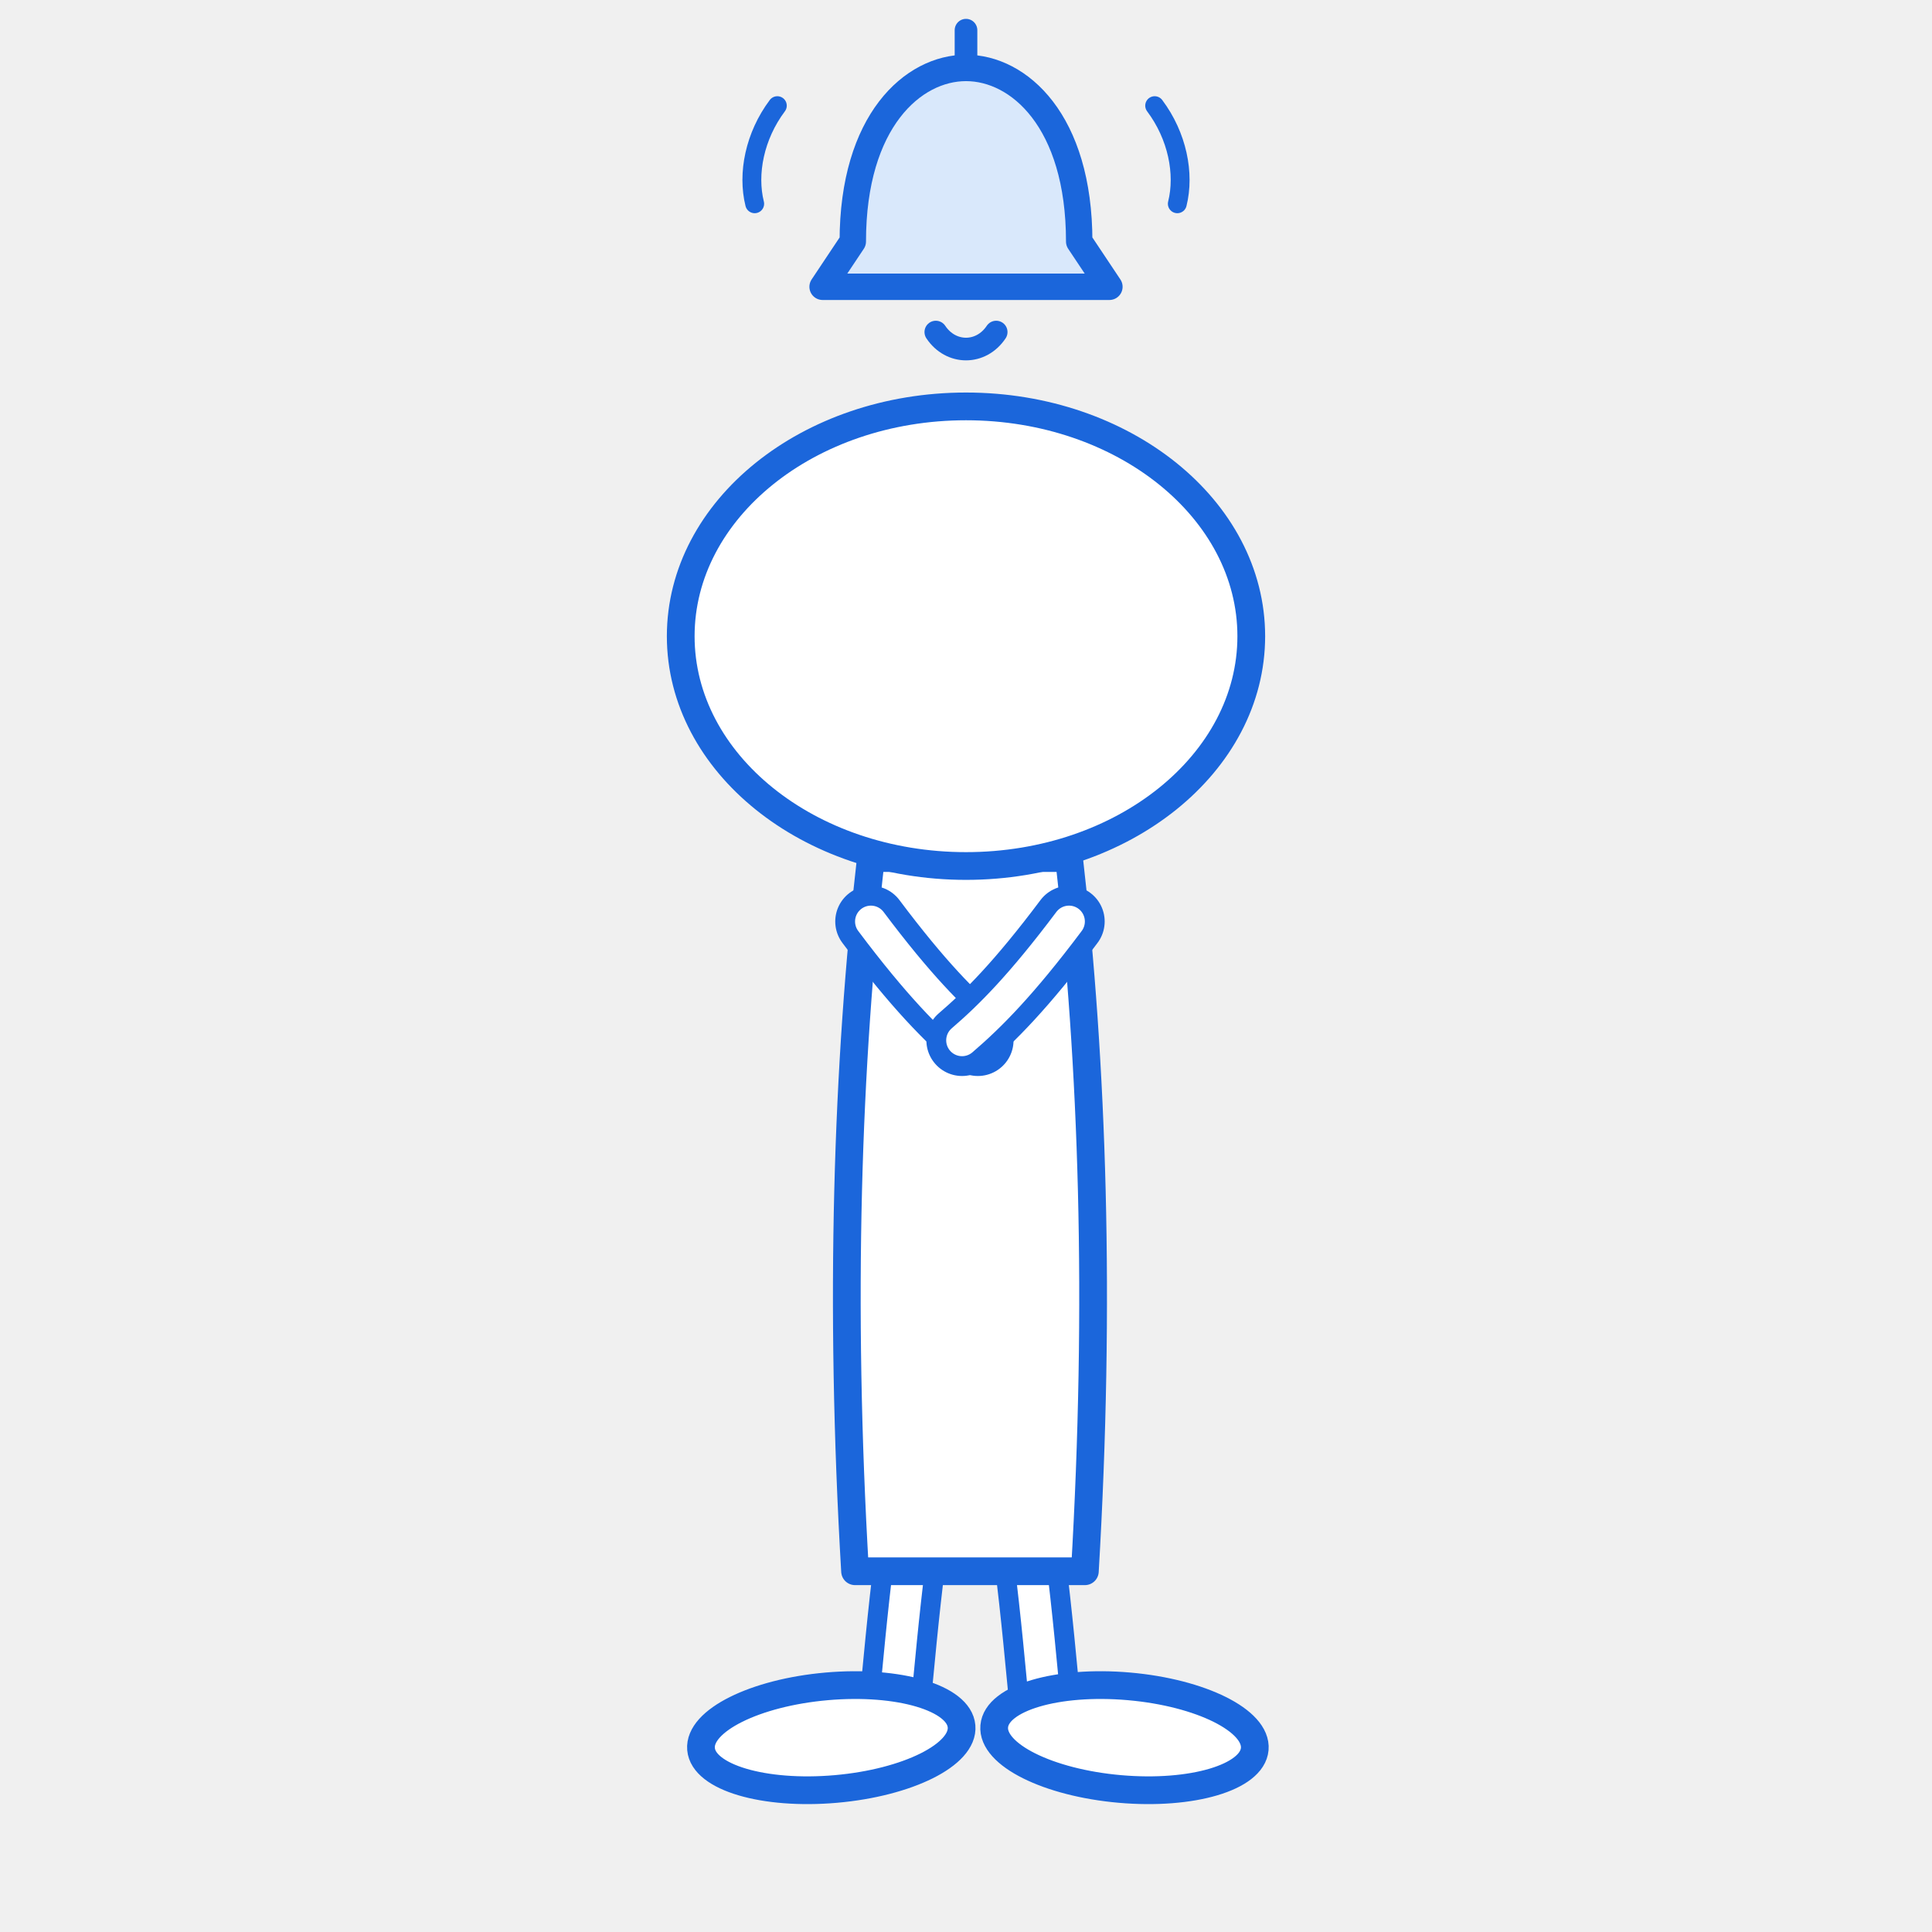
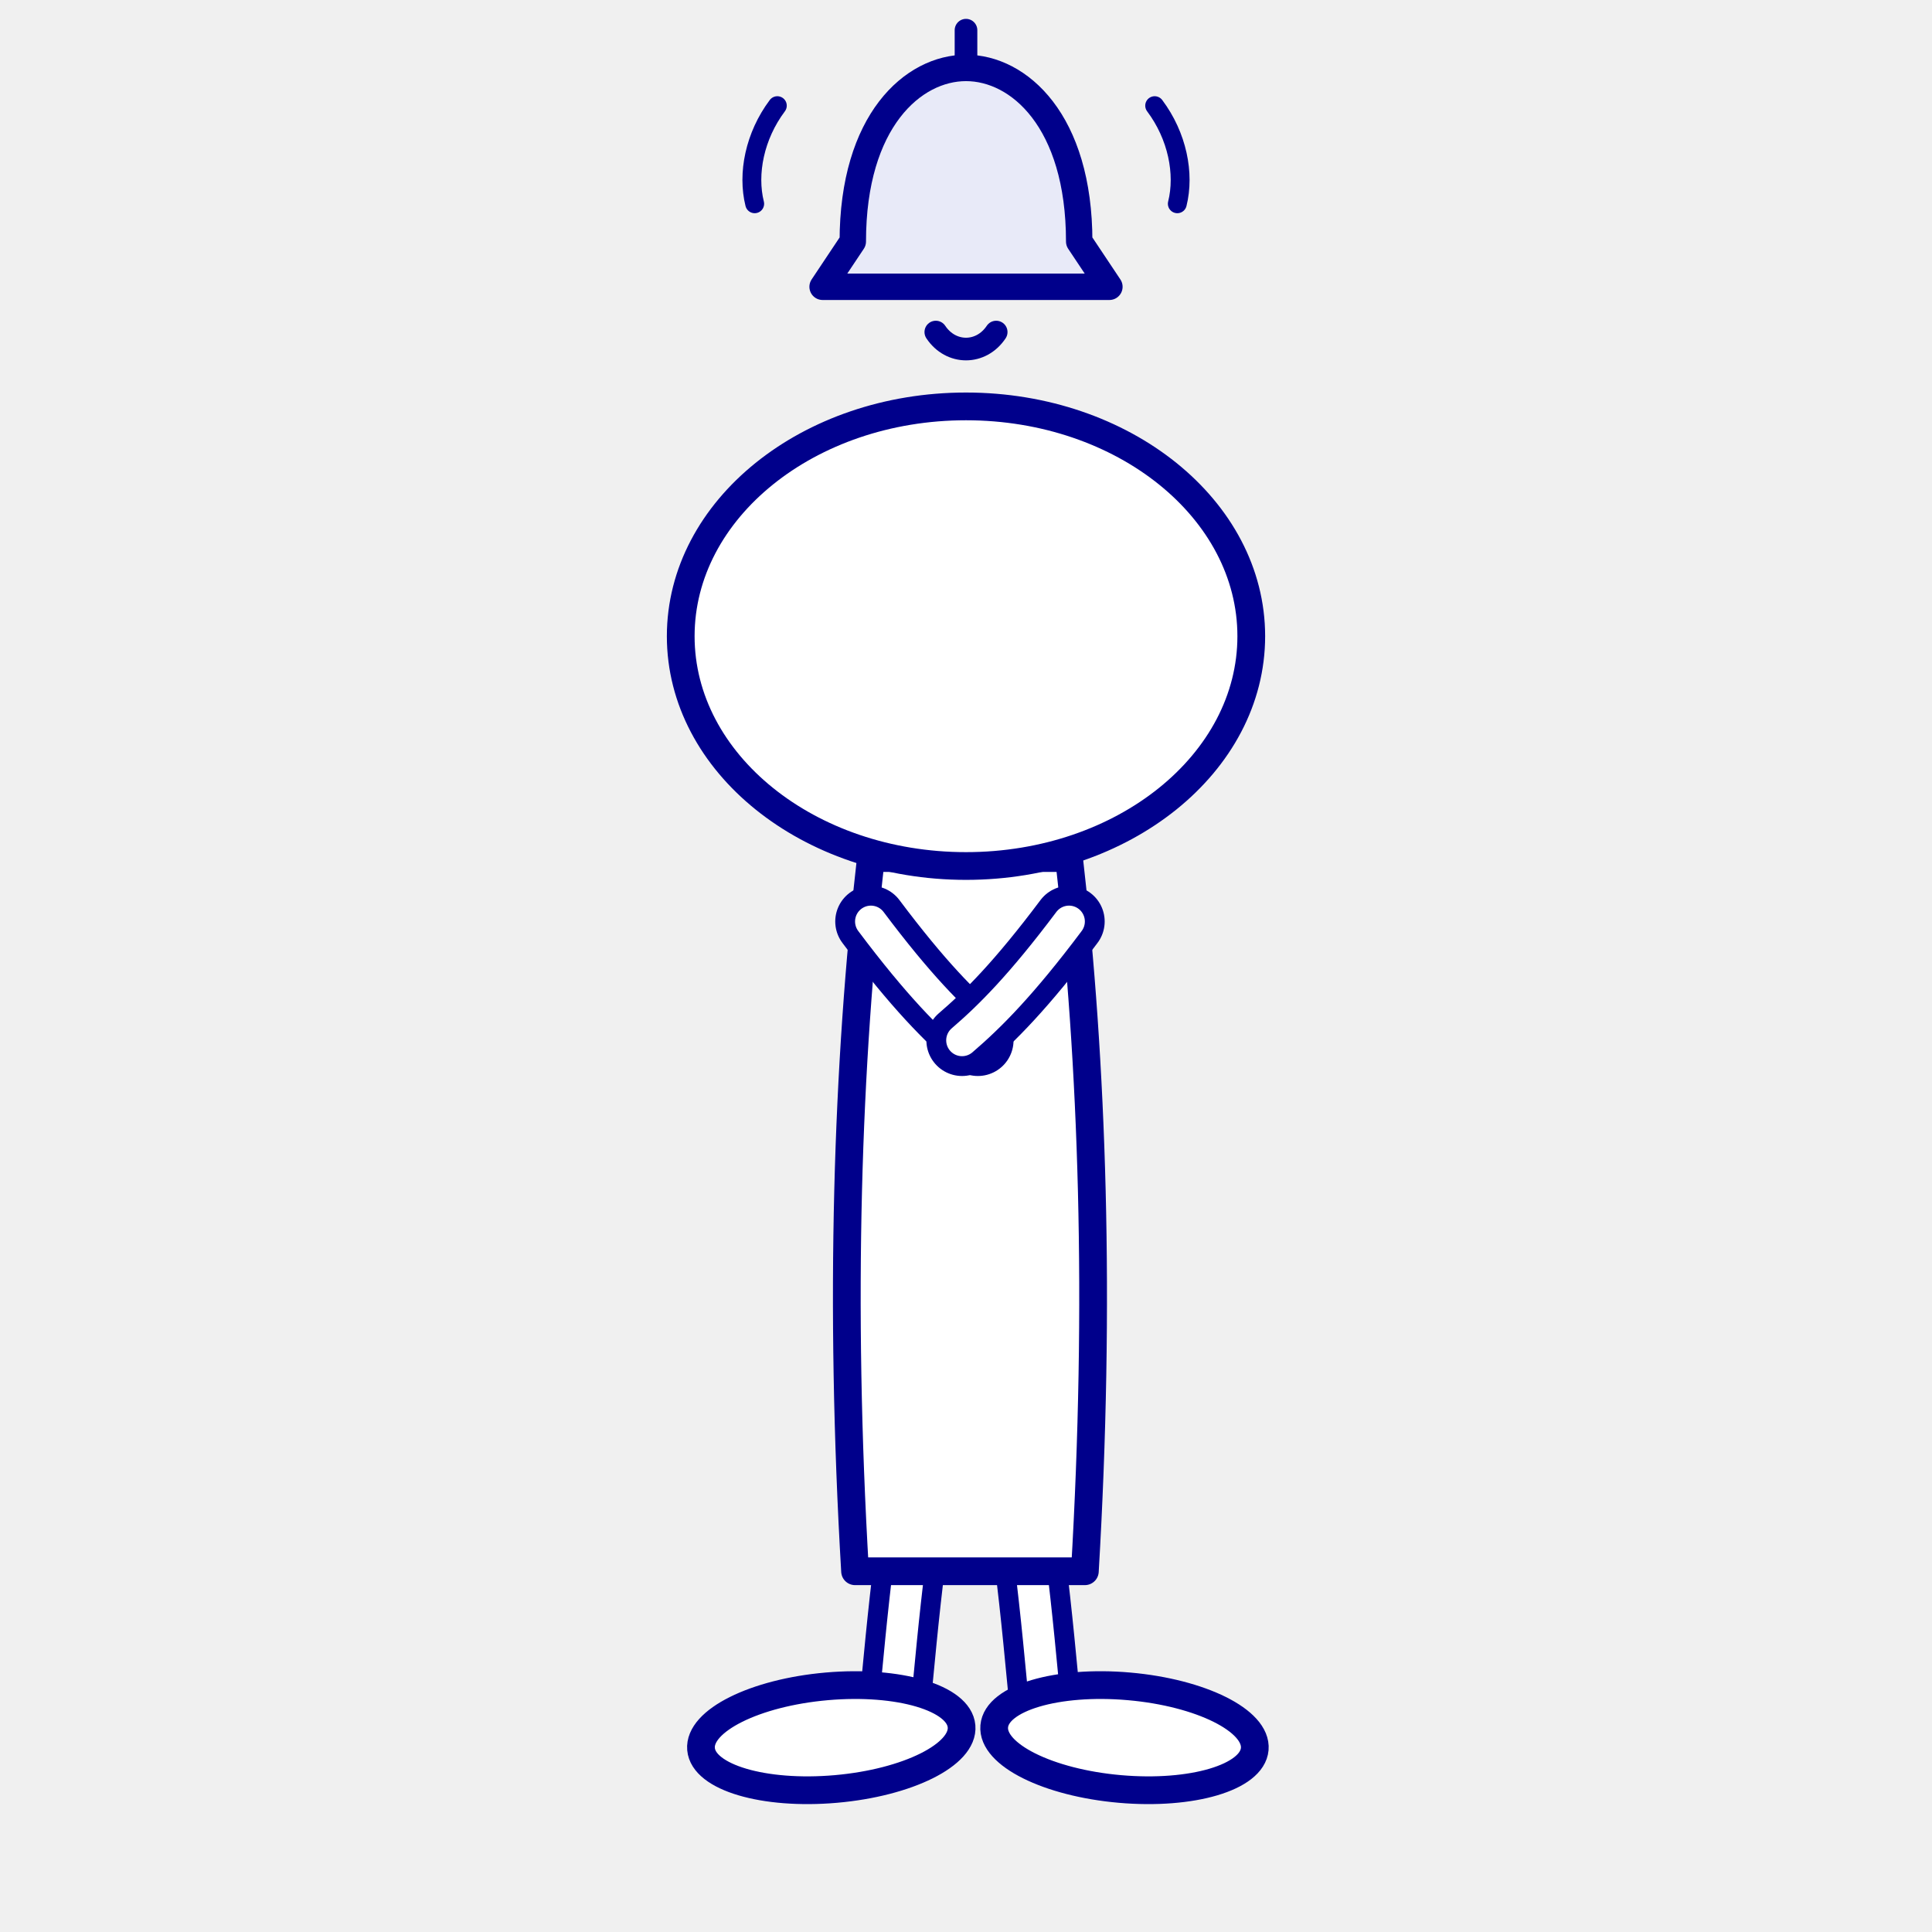
<svg xmlns="http://www.w3.org/2000/svg" width="512" height="512" viewBox="0 0 512 512">
  <g transform="translate(256 282) scale(1.05)">
-     <path d="M-14 124 C -16 140 -17 152 -18 162" fill="none" stroke="#1B66DB" stroke-width="18" stroke-linecap="round" stroke-linejoin="round" />
+     <path d="M-14 124 C -16 140 -17 152 -18 162" fill="none" stroke="#00008b" stroke-width="18" stroke-linecap="round" stroke-linejoin="round" />
    <path d="M-14 124 C -16 140 -17 152 -18 162" fill="none" stroke="#FFFFFF" stroke-width="8" stroke-linecap="round" stroke-linejoin="round" />
-     <path d="M16 124 C 18 140 19 152 20 162" fill="none" stroke="#1B66DB" stroke-width="18" stroke-linecap="round" stroke-linejoin="round" />
+     <path d="M16 124 C 18 140 19 152 20 162" fill="none" stroke="#00008b" stroke-width="18" stroke-linecap="round" stroke-linejoin="round" />
    <path d="M16 124 C 18 140 19 152 20 162" fill="none" stroke="#FFFFFF" stroke-width="8" stroke-linecap="round" stroke-linejoin="round" />
-     <ellipse cx="-34" cy="170" rx="33" ry="13" transform="rotate(-5 -34 170)" fill="#FFFFFF" stroke="#1B66DB" stroke-width="7" />
-     <ellipse cx="40" cy="170" rx="33" ry="13" transform="rotate(5 40 170)" fill="#FFFFFF" stroke="#1B66DB" stroke-width="7" />
-     <path d="M-24 -52 C -30 0 -32 60 -28 128 L 30 128 C 34 60 32 0 26 -52 Z" fill="#FFFFFF" stroke="#1B66DB" stroke-width="7" stroke-linecap="round" stroke-linejoin="round" />
-     <path d="M-24 -36 C -12 -20 -4 -12 3 -6" fill="none" stroke="#1B66DB" stroke-width="18" stroke-linecap="round" stroke-linejoin="round" />
+     <ellipse cx="-34" cy="170" rx="33" ry="13" transform="rotate(-5 -34 170)" fill="#FFFFFF" stroke="#00008b" stroke-width="7" />
+     <ellipse cx="40" cy="170" rx="33" ry="13" transform="rotate(5 40 170)" fill="#FFFFFF" stroke="#00008b" stroke-width="7" />
+     <path d="M-24 -52 C -30 0 -32 60 -28 128 L 30 128 C 34 60 32 0 26 -52 Z" fill="#FFFFFF" stroke="#00008b" stroke-width="7" stroke-linecap="round" stroke-linejoin="round" />
+     <path d="M-24 -36 C -12 -20 -4 -12 3 -6" fill="none" stroke="#00008b" stroke-width="18" stroke-linecap="round" stroke-linejoin="round" />
    <path d="M-24 -36 C -12 -20 -4 -12 3 -6" fill="none" stroke="#FFFFFF" stroke-width="8" stroke-linecap="round" stroke-linejoin="round" />
-     <path d="M26 -36 C 14 -20 6 -12 -1 -6" fill="none" stroke="#1B66DB" stroke-width="18" stroke-linecap="round" stroke-linejoin="round" />
+     <path d="M26 -36 C 14 -20 6 -12 -1 -6" fill="none" stroke="#00008b" stroke-width="18" stroke-linecap="round" stroke-linejoin="round" />
    <path d="M26 -36 C 14 -20 6 -12 -1 -6" fill="none" stroke="#FFFFFF" stroke-width="8" stroke-linecap="round" stroke-linejoin="round" />
-     <ellipse cx="0" cy="-108" rx="72" ry="58" fill="#FFFFFF" stroke="#1B66DB" stroke-width="7" />
+     <ellipse cx="0" cy="-108" rx="72" ry="58" fill="#FFFFFF" stroke="#00008b" stroke-width="7" />
  </g>
  <g transform="translate(256 46)">
-     <path d="M-30 18 C -30 -14 -14 -28 0 -28 C 14 -28 30 -14 30 18 L 38 30 L -38 30 Z" fill="#D9E8FB" stroke="#1B66DB" stroke-width="7" stroke-linecap="round" stroke-linejoin="round" />
-     <path d="M-8 42 C -4 48 4 48 8 42" fill="none" stroke="#1B66DB" stroke-width="6" stroke-linecap="round" stroke-linejoin="round" />
-     <path d="M0 -28 L 0 -38" fill="none" stroke="#1B66DB" stroke-width="6" stroke-linecap="round" stroke-linejoin="round" />
-     <path d="M-50 -18 C -56 -10 -58 0 -56 8" fill="none" stroke="#1B66DB" stroke-width="5" stroke-linecap="round" stroke-linejoin="round" />
-     <path d="M50 -18 C 56 -10 58 0 56 8" fill="none" stroke="#1B66DB" stroke-width="5" stroke-linecap="round" stroke-linejoin="round" />
+     <path d="M-30 18 C -30 -14 -14 -28 0 -28 C 14 -28 30 -14 30 18 L 38 30 L -38 30 Z" fill="#e8eaf8" stroke="#00008b" stroke-width="7" stroke-linecap="round" stroke-linejoin="round" />
+     <path d="M-8 42 C -4 48 4 48 8 42" fill="none" stroke="#00008b" stroke-width="6" stroke-linecap="round" stroke-linejoin="round" />
+     <path d="M0 -28 L 0 -38" fill="none" stroke="#00008b" stroke-width="6" stroke-linecap="round" stroke-linejoin="round" />
+     <path d="M-50 -18 C -56 -10 -58 0 -56 8" fill="none" stroke="#00008b" stroke-width="5" stroke-linecap="round" stroke-linejoin="round" />
+     <path d="M50 -18 C 56 -10 58 0 56 8" fill="none" stroke="#00008b" stroke-width="5" stroke-linecap="round" stroke-linejoin="round" />
  </g>
</svg>
